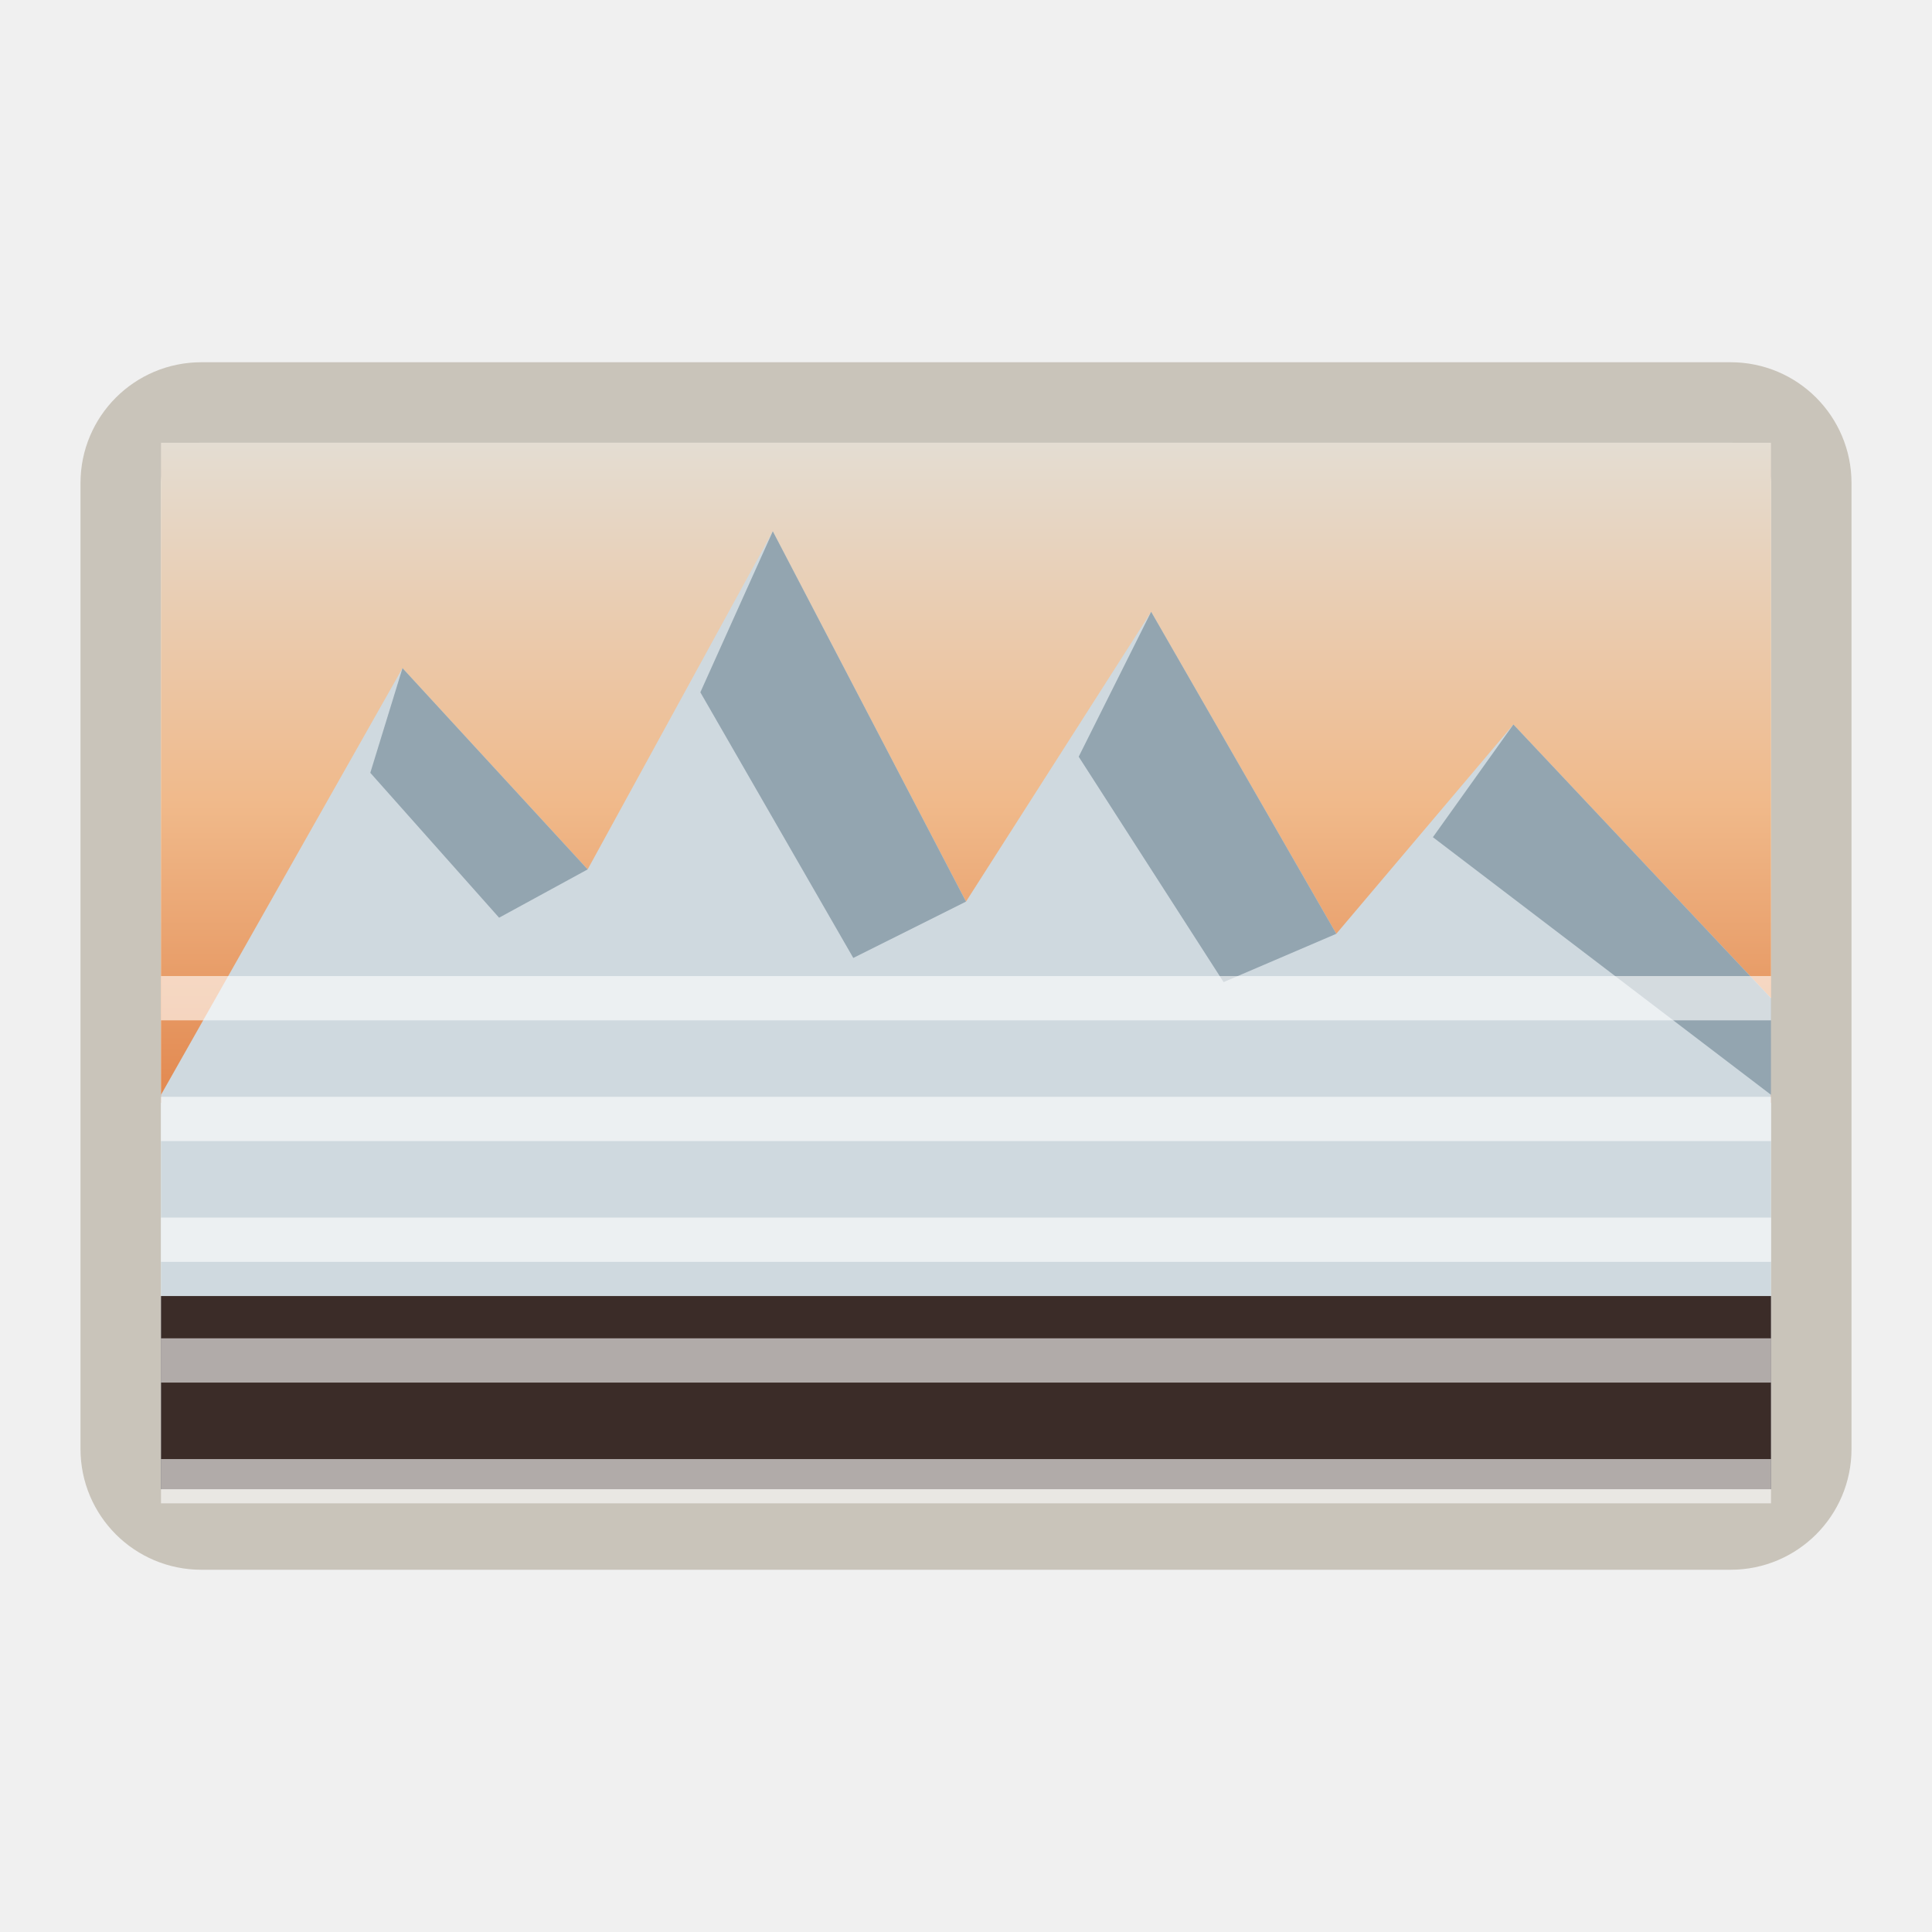
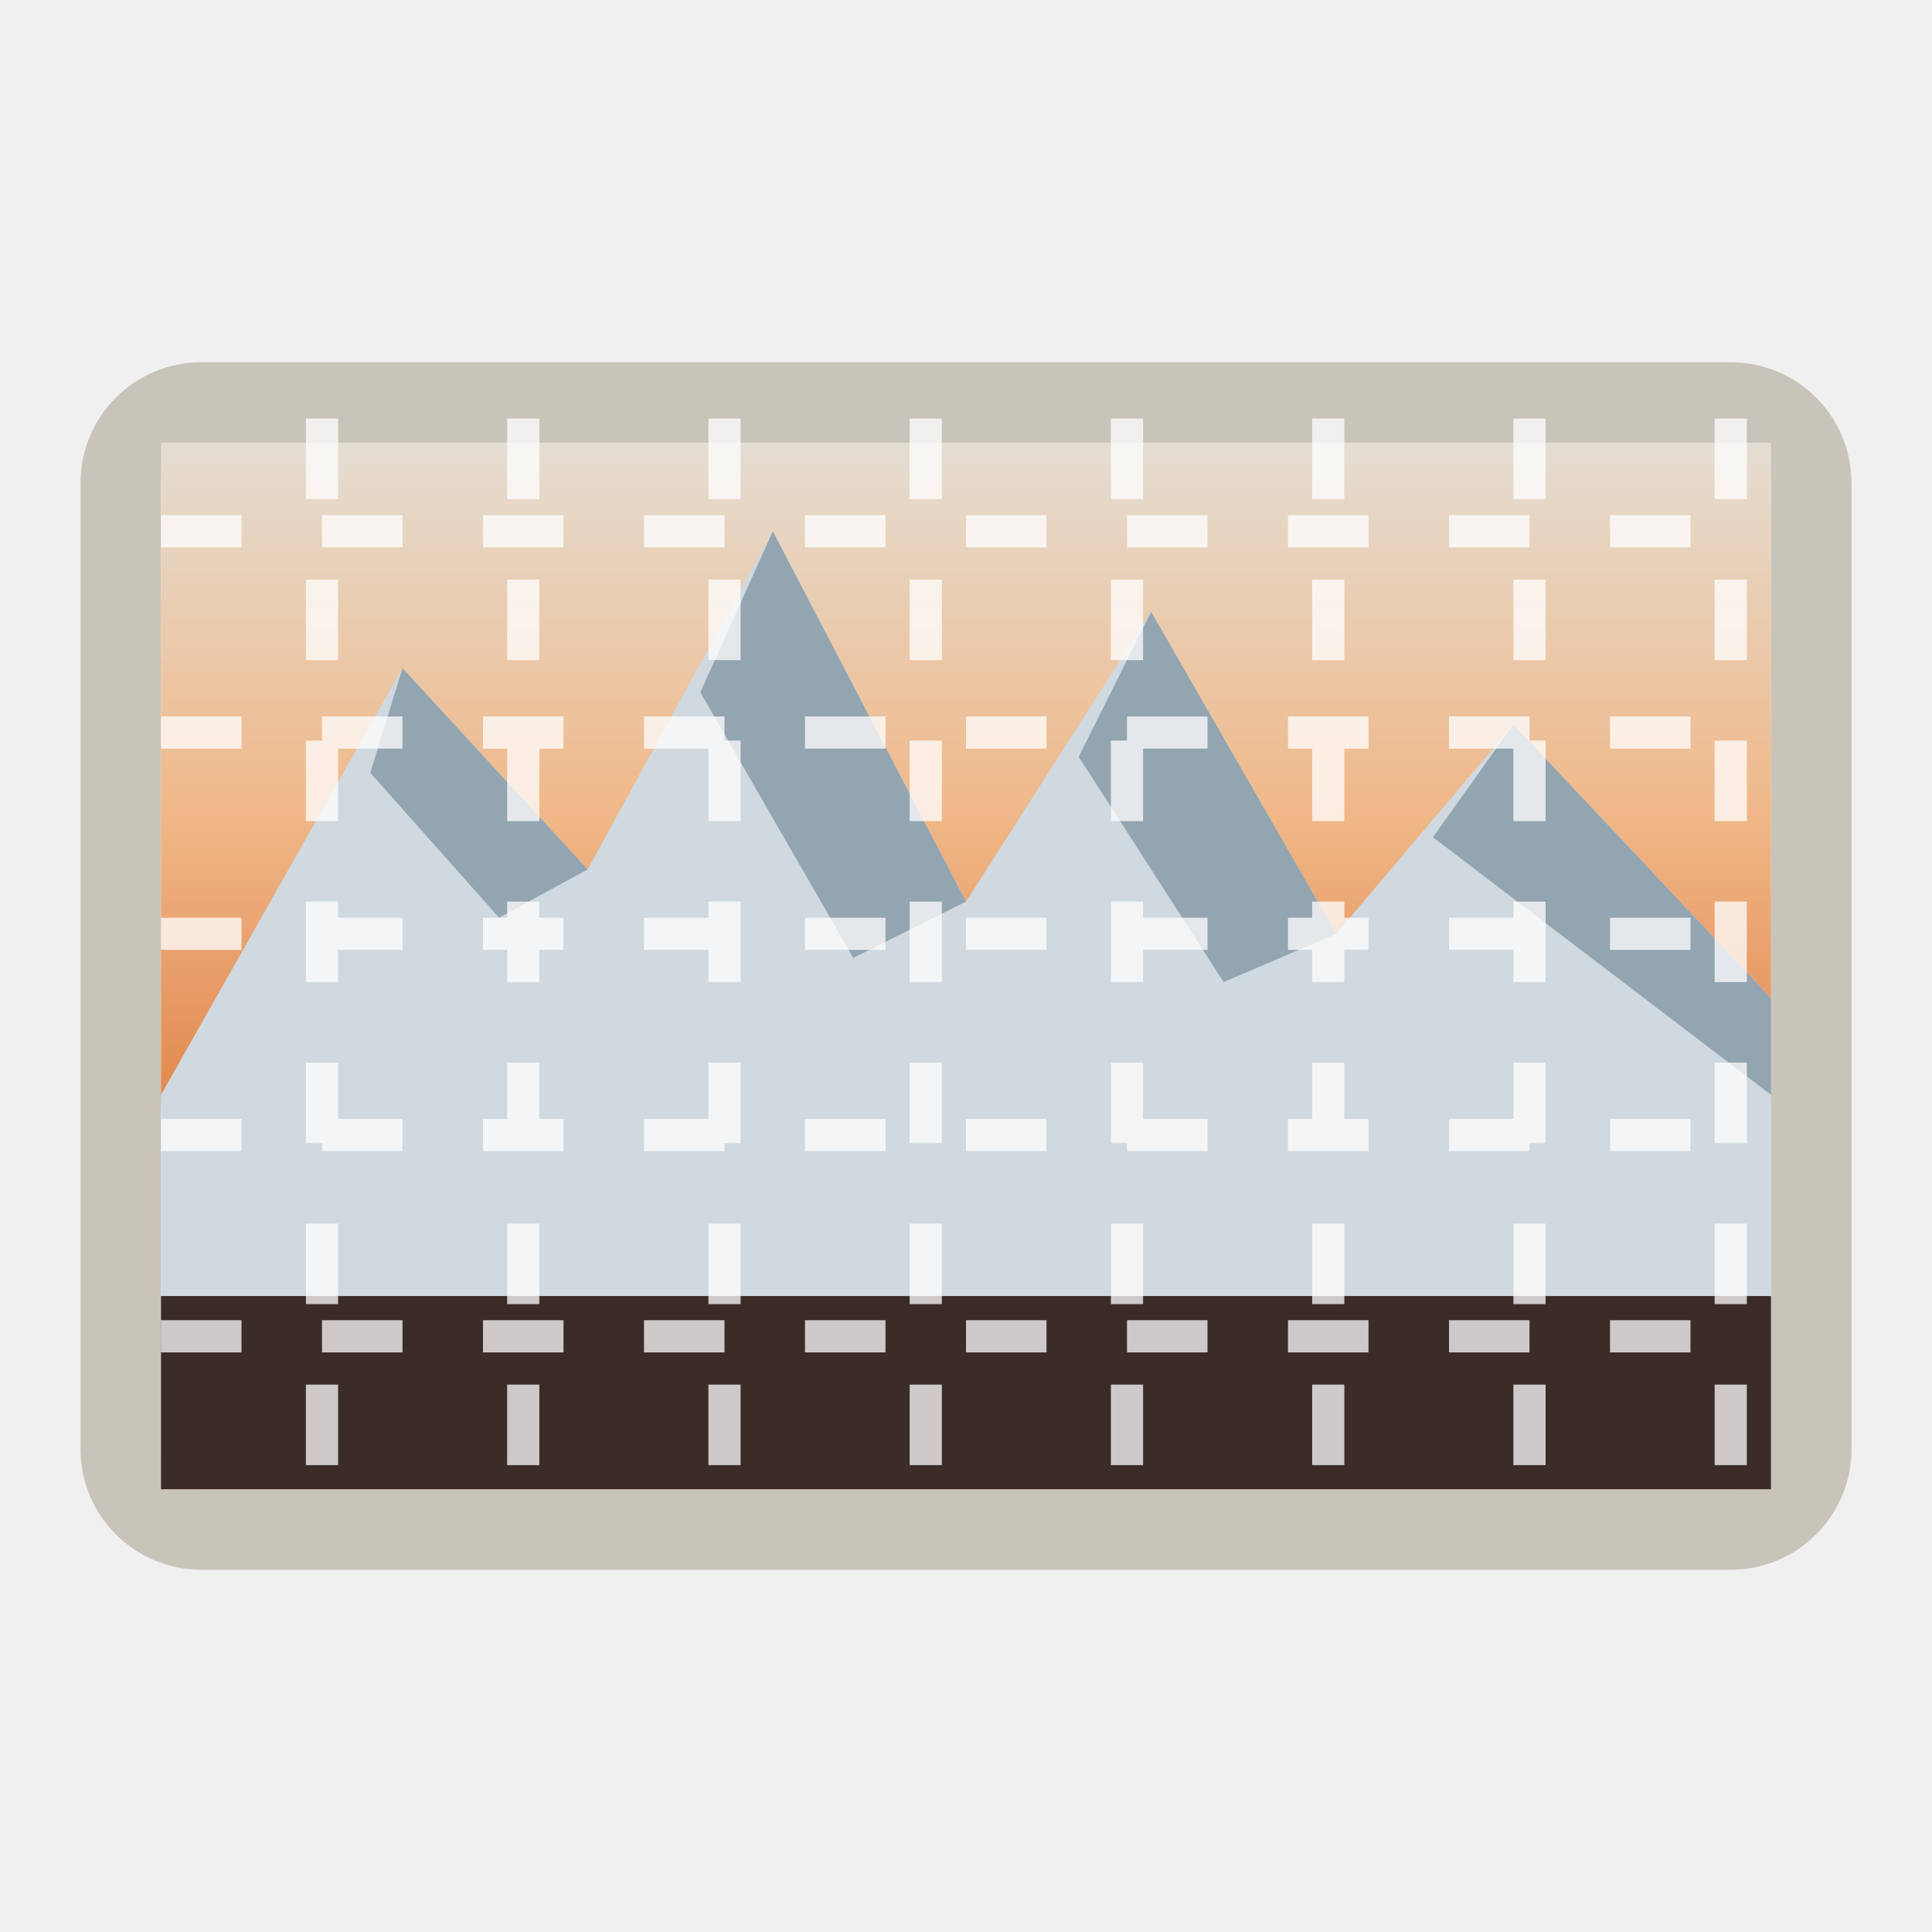
<svg xmlns="http://www.w3.org/2000/svg" viewBox="0 0 24 24" width="24" height="24">
  <rect x="1.5" y="5" width="21" height="14" rx="1" fill="#f2efe9" stroke="#c9c4ba" stroke-width="1" />
  <clipPath id="kc">
    <rect x="2" y="5" width="20" height="14" />
  </clipPath>
  <g clip-path="url(#kc)">
    <defs>
      <linearGradient id="kcsky" x1="0" y1="0" x2="0" y2="1">
        <stop offset="0" stop-color="#e4ddd2" />
        <stop offset="0.55" stop-color="#f0b98a" />
        <stop offset="1" stop-color="#e2884f" />
      </linearGradient>
    </defs>
    <rect x="2" y="5.5" width="20" height="8.2" fill="url(#kcsky)" />
    <path d="M2 13.6 5 8.3 7.3 10.8 9.6 6.6 12 11.2 14.3 7.6 16.6 11.6 18.8 9 22 12.4 22 18.5 2 18.5Z" fill="#cfd9df" />
    <path d="M5 8.3 7.3 10.8 6.2 11.4 4.6 9.6Z" fill="#93a5b0" />
    <path d="M9.6 6.6 12 11.2 10.6 11.9 8.7 8.6Z" fill="#93a5b0" />
    <path d="M14.3 7.6 16.6 11.6 15.2 12.2 13.4 9.4Z" fill="#93a5b0" />
    <path d="M18.8 9 22 12.4 22 13.6 17.8 10.4Z" fill="#93a5b0" />
    <rect x="2" y="16.1" width="20" height="2.4" fill="#3b2c28" />
  </g>
-   <g stroke="#ffffff" stroke-opacity="0.6" stroke-width="0.55">
-     <path d="M2 12.4h20 M2 13.9h20 M2 15.4h20 M2 16.9h20 M2 18.4h20" />
+   <g clip-path="url(#kc)" stroke="#ffffff" stroke-opacity="0.75" stroke-width="0.4" stroke-dasharray="1 1">
+     <path d="M2 6.6h20 M2 9.1h20 M2 11.6h20 M2 14.1h20 M2 16.6h20 M4.0 5.2v13.6 M6.5 5.2v13.6 M9.0 5.2v13.6 M11.5 5.2v13.6 M14.0 5.2v13.6 M16.5 5.2v13.6 M19.0 5.2v13.6 M21.5 5.2v13.6" />
  </g>
</svg>
